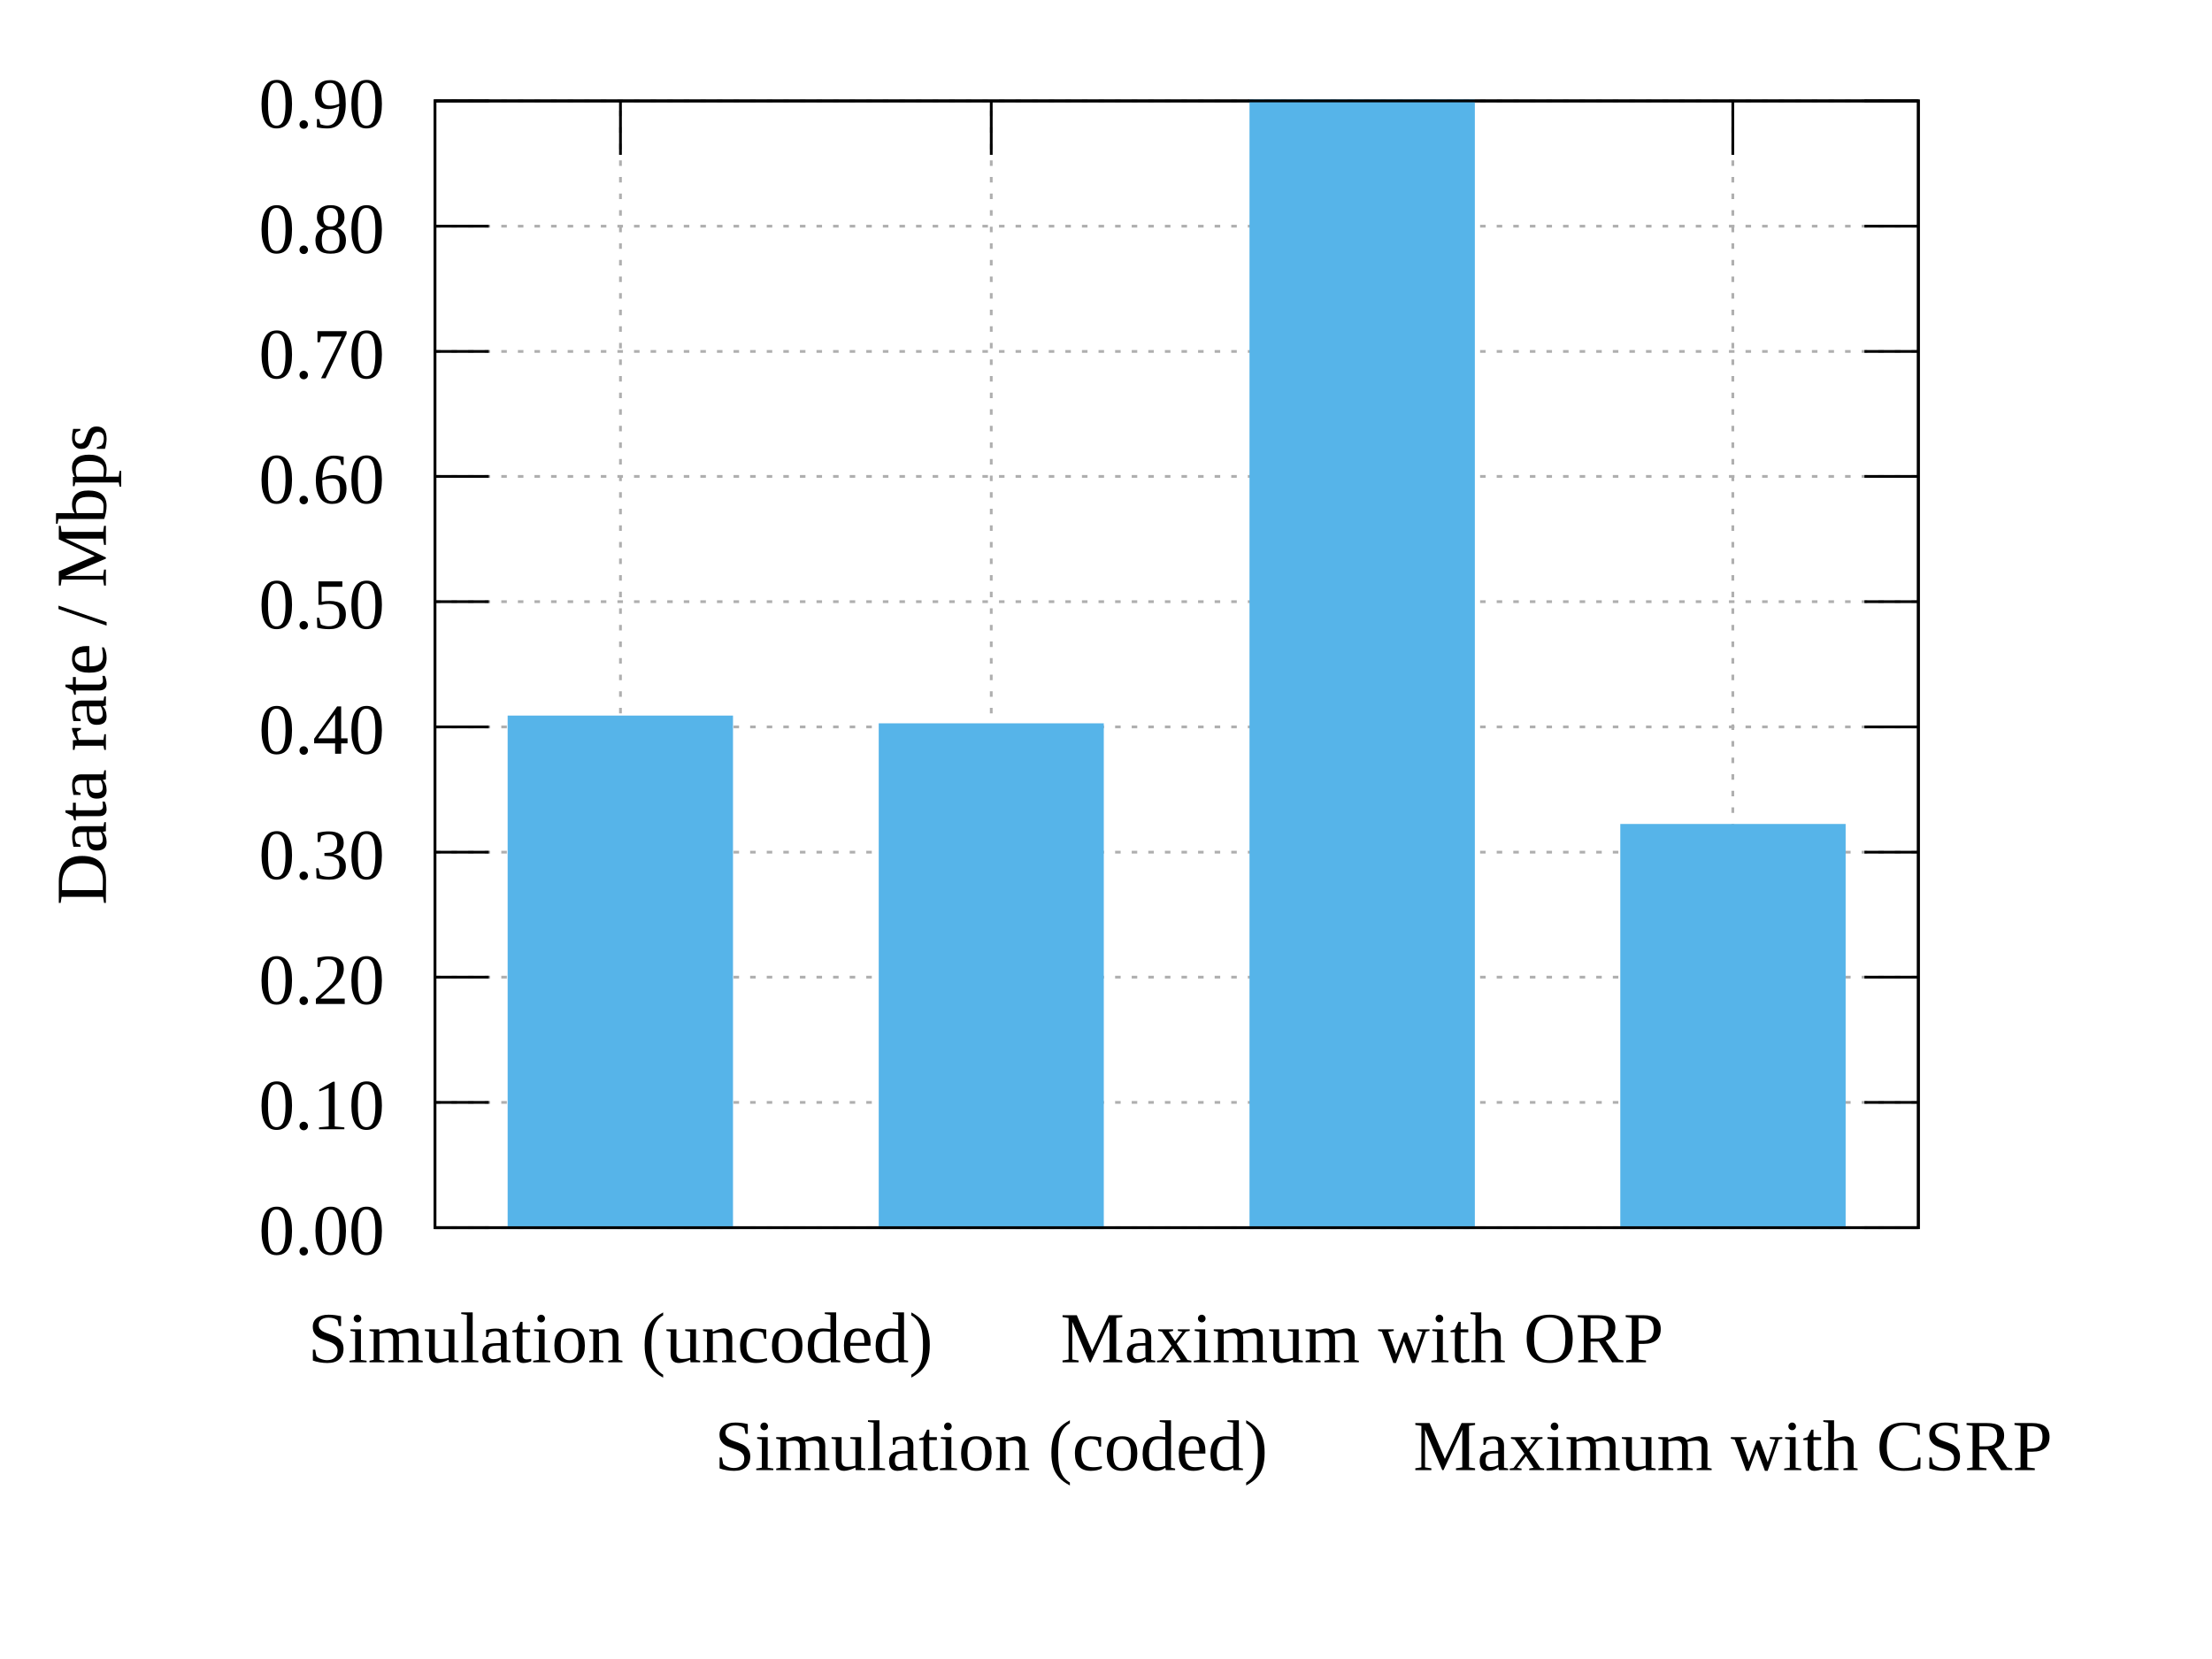
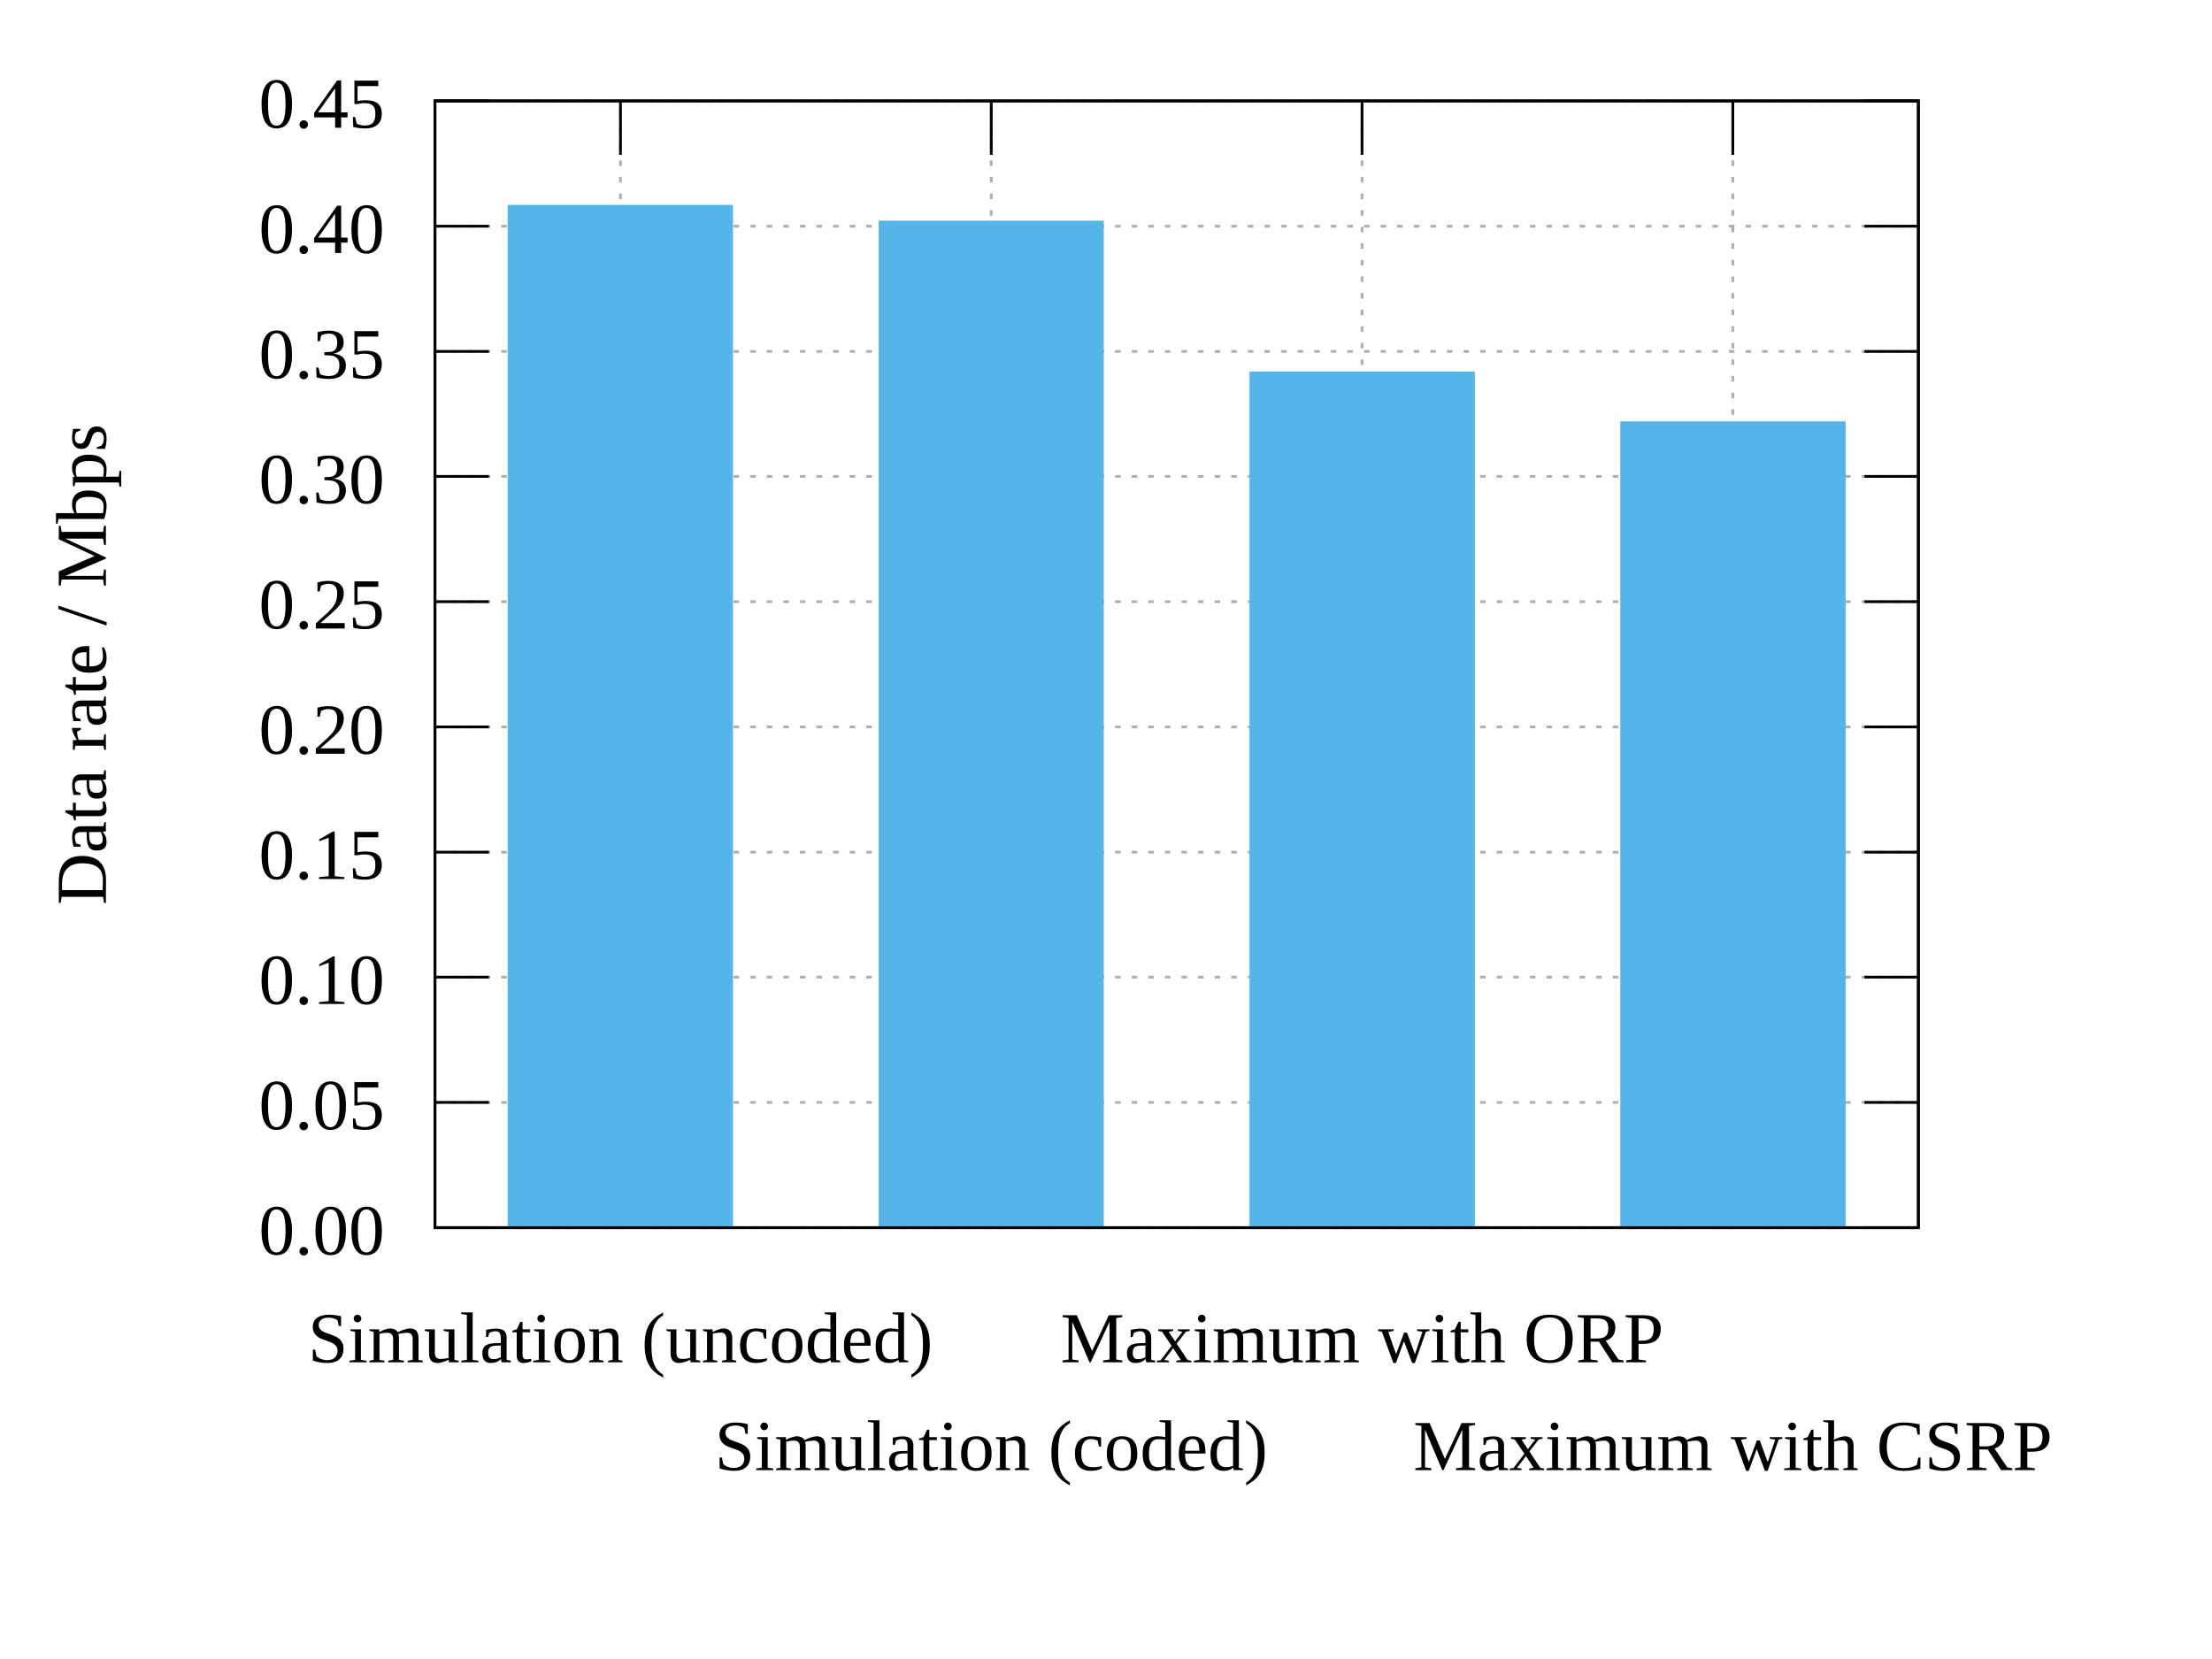
<svg xmlns="http://www.w3.org/2000/svg" xmlns:xlink="http://www.w3.org/1999/xlink" width="800" height="600" viewBox="0 0 800 600">
  <g id="gnuplot_canvas">
    <rect x="0" y="0" width="800" height="600" fill="none" />
    <defs>
      <circle id="gpDot" r="0.5" stroke-width="0.5" />
      <path id="gpPt0" stroke-width="0.103" stroke="currentColor" d="M-1,0 h2 M0,-1 v2" />
      <path id="gpPt1" stroke-width="0.103" stroke="currentColor" d="M-1,-1 L1,1 M1,-1 L-1,1" />
      <path id="gpPt2" stroke-width="0.103" stroke="currentColor" d="M-1,0 L1,0 M0,-1 L0,1 M-1,-1 L1,1 M-1,1 L1,-1" />
      <rect id="gpPt3" stroke-width="0.103" stroke="currentColor" x="-1" y="-1" width="2" height="2" />
      <rect id="gpPt4" stroke-width="0.103" stroke="currentColor" fill="currentColor" x="-1" y="-1" width="2" height="2" />
      <circle id="gpPt5" stroke-width="0.103" stroke="currentColor" cx="0" cy="0" r="1" />
      <use xlink:href="#gpPt5" id="gpPt6" fill="currentColor" stroke="none" />
      <path id="gpPt7" stroke-width="0.103" stroke="currentColor" d="M0,-1.33 L-1.33,0.67 L1.33,0.67 z" />
      <use xlink:href="#gpPt7" id="gpPt8" fill="currentColor" stroke="none" />
      <use xlink:href="#gpPt7" id="gpPt9" stroke="currentColor" transform="rotate(180)" />
      <use xlink:href="#gpPt9" id="gpPt10" fill="currentColor" stroke="none" />
      <use xlink:href="#gpPt3" id="gpPt11" stroke="currentColor" transform="rotate(45)" />
      <use xlink:href="#gpPt11" id="gpPt12" fill="currentColor" stroke="none" />
      <path id="gpPt13" stroke-width="0.103" stroke="currentColor" d="M0,1.330 L1.265,0.411 L0.782,-1.067 L-0.782,-1.076 L-1.265,0.411 z" />
      <use xlink:href="#gpPt13" id="gpPt14" fill="currentColor" stroke="none" />
      <filter id="textbox" filterUnits="objectBoundingBox" x="0" y="0" height="1" width="1">
        <feFlood flood-color="white" flood-opacity="1" result="bgnd" />
        <feComposite in="SourceGraphic" in2="bgnd" operator="atop" />
      </filter>
      <filter id="greybox" filterUnits="objectBoundingBox" x="0" y="0" height="1" width="1">
        <feFlood flood-color="lightgrey" flood-opacity="1" result="grey" />
        <feComposite in="SourceGraphic" in2="grey" operator="atop" />
      </filter>
    </defs>
    <g fill="none" color="white" stroke="currentColor" stroke-width="1.00" stroke-linecap="butt" stroke-linejoin="miter">
</g>
    <g fill="none" color="black" stroke="currentColor" stroke-width="1.00" stroke-linecap="butt" stroke-linejoin="miter">
</g>
    <g fill="none" color="gray" stroke="currentColor" stroke-width="1.00" stroke-linecap="butt" stroke-linejoin="miter">
      <path stroke="rgb(175, 175, 175)" stroke-dasharray="2,4" class="gridline" d="M157.3,444.0 L693.8,444.0  " />
    </g>
    <g fill="none" color="black" stroke="currentColor" stroke-width="1.00" stroke-linecap="butt" stroke-linejoin="miter">
      <path stroke="black" d="M157.3,444.0 L176.8,444.0 M693.8,444.0 L674.3,444.0  " />
      <g transform="translate(139.1,453.7)" stroke="none" fill="black" font-family="Times New Roman" font-size="26.00" text-anchor="end">
        <text>
          <tspan font-family="Times New Roman">0.00</tspan>
        </text>
      </g>
    </g>
    <g fill="none" color="black" stroke="currentColor" stroke-width="1.00" stroke-linecap="butt" stroke-linejoin="miter">
</g>
    <g fill="none" color="gray" stroke="currentColor" stroke-width="1.00" stroke-linecap="butt" stroke-linejoin="miter">
      <path stroke="rgb(175, 175, 175)" stroke-dasharray="2,4" class="gridline" d="M157.3,398.7 L693.8,398.7  " />
    </g>
    <g fill="none" color="black" stroke="currentColor" stroke-width="1.00" stroke-linecap="butt" stroke-linejoin="miter">
      <path stroke="black" d="M157.3,398.7 L176.8,398.7 M693.8,398.7 L674.3,398.7  " />
      <g transform="translate(139.1,408.4)" stroke="none" fill="black" font-family="Times New Roman" font-size="26.00" text-anchor="end">
        <text>
-           <tspan font-family="Times New Roman">0.10</tspan>
+           <tspan font-family="Times New Roman">0.05</tspan>
        </text>
      </g>
    </g>
    <g fill="none" color="black" stroke="currentColor" stroke-width="1.00" stroke-linecap="butt" stroke-linejoin="miter">
</g>
    <g fill="none" color="gray" stroke="currentColor" stroke-width="1.00" stroke-linecap="butt" stroke-linejoin="miter">
      <path stroke="rgb(175, 175, 175)" stroke-dasharray="2,4" class="gridline" d="M157.3,353.4 L693.8,353.4  " />
    </g>
    <g fill="none" color="black" stroke="currentColor" stroke-width="1.00" stroke-linecap="butt" stroke-linejoin="miter">
      <path stroke="black" d="M157.3,353.4 L176.8,353.4 M693.8,353.4 L674.3,353.4  " />
      <g transform="translate(139.1,363.1)" stroke="none" fill="black" font-family="Times New Roman" font-size="26.00" text-anchor="end">
        <text>
-           <tspan font-family="Times New Roman">0.20</tspan>
+           <tspan font-family="Times New Roman">0.10</tspan>
        </text>
      </g>
    </g>
    <g fill="none" color="black" stroke="currentColor" stroke-width="1.00" stroke-linecap="butt" stroke-linejoin="miter">
</g>
    <g fill="none" color="gray" stroke="currentColor" stroke-width="1.00" stroke-linecap="butt" stroke-linejoin="miter">
      <path stroke="rgb(175, 175, 175)" stroke-dasharray="2,4" class="gridline" d="M157.3,308.2 L693.8,308.2  " />
    </g>
    <g fill="none" color="black" stroke="currentColor" stroke-width="1.00" stroke-linecap="butt" stroke-linejoin="miter">
      <path stroke="black" d="M157.3,308.2 L176.8,308.2 M693.8,308.2 L674.3,308.2  " />
      <g transform="translate(139.1,317.9)" stroke="none" fill="black" font-family="Times New Roman" font-size="26.00" text-anchor="end">
        <text>
-           <tspan font-family="Times New Roman">0.30</tspan>
+           <tspan font-family="Times New Roman">0.15</tspan>
        </text>
      </g>
    </g>
    <g fill="none" color="black" stroke="currentColor" stroke-width="1.00" stroke-linecap="butt" stroke-linejoin="miter">
</g>
    <g fill="none" color="gray" stroke="currentColor" stroke-width="1.00" stroke-linecap="butt" stroke-linejoin="miter">
      <path stroke="rgb(175, 175, 175)" stroke-dasharray="2,4" class="gridline" d="M157.3,262.9 L693.8,262.9  " />
    </g>
    <g fill="none" color="black" stroke="currentColor" stroke-width="1.00" stroke-linecap="butt" stroke-linejoin="miter">
      <path stroke="black" d="M157.3,262.9 L176.8,262.9 M693.8,262.9 L674.3,262.9  " />
      <g transform="translate(139.1,272.6)" stroke="none" fill="black" font-family="Times New Roman" font-size="26.00" text-anchor="end">
        <text>
-           <tspan font-family="Times New Roman">0.40</tspan>
+           <tspan font-family="Times New Roman">0.20</tspan>
        </text>
      </g>
    </g>
    <g fill="none" color="black" stroke="currentColor" stroke-width="1.00" stroke-linecap="butt" stroke-linejoin="miter">
</g>
    <g fill="none" color="gray" stroke="currentColor" stroke-width="1.00" stroke-linecap="butt" stroke-linejoin="miter">
      <path stroke="rgb(175, 175, 175)" stroke-dasharray="2,4" class="gridline" d="M157.3,217.6 L693.8,217.6  " />
    </g>
    <g fill="none" color="black" stroke="currentColor" stroke-width="1.00" stroke-linecap="butt" stroke-linejoin="miter">
      <path stroke="black" d="M157.3,217.6 L176.8,217.6 M693.8,217.6 L674.3,217.6  " />
      <g transform="translate(139.1,227.3)" stroke="none" fill="black" font-family="Times New Roman" font-size="26.00" text-anchor="end">
        <text>
-           <tspan font-family="Times New Roman">0.50</tspan>
+           <tspan font-family="Times New Roman">0.25</tspan>
        </text>
      </g>
    </g>
    <g fill="none" color="black" stroke="currentColor" stroke-width="1.00" stroke-linecap="butt" stroke-linejoin="miter">
</g>
    <g fill="none" color="gray" stroke="currentColor" stroke-width="1.00" stroke-linecap="butt" stroke-linejoin="miter">
      <path stroke="rgb(175, 175, 175)" stroke-dasharray="2,4" class="gridline" d="M157.3,172.3 L693.8,172.3  " />
    </g>
    <g fill="none" color="black" stroke="currentColor" stroke-width="1.00" stroke-linecap="butt" stroke-linejoin="miter">
      <path stroke="black" d="M157.3,172.3 L176.8,172.3 M693.8,172.3 L674.3,172.3  " />
      <g transform="translate(139.1,182.0)" stroke="none" fill="black" font-family="Times New Roman" font-size="26.00" text-anchor="end">
        <text>
-           <tspan font-family="Times New Roman">0.60</tspan>
+           <tspan font-family="Times New Roman">0.30</tspan>
        </text>
      </g>
    </g>
    <g fill="none" color="black" stroke="currentColor" stroke-width="1.00" stroke-linecap="butt" stroke-linejoin="miter">
</g>
    <g fill="none" color="gray" stroke="currentColor" stroke-width="1.00" stroke-linecap="butt" stroke-linejoin="miter">
      <path stroke="rgb(175, 175, 175)" stroke-dasharray="2,4" class="gridline" d="M157.3,127.1 L693.8,127.1  " />
    </g>
    <g fill="none" color="black" stroke="currentColor" stroke-width="1.00" stroke-linecap="butt" stroke-linejoin="miter">
      <path stroke="black" d="M157.3,127.1 L176.8,127.1 M693.8,127.1 L674.3,127.1  " />
      <g transform="translate(139.1,136.8)" stroke="none" fill="black" font-family="Times New Roman" font-size="26.00" text-anchor="end">
        <text>
-           <tspan font-family="Times New Roman">0.70</tspan>
+           <tspan font-family="Times New Roman">0.35</tspan>
        </text>
      </g>
    </g>
    <g fill="none" color="black" stroke="currentColor" stroke-width="1.00" stroke-linecap="butt" stroke-linejoin="miter">
</g>
    <g fill="none" color="gray" stroke="currentColor" stroke-width="1.00" stroke-linecap="butt" stroke-linejoin="miter">
      <path stroke="rgb(175, 175, 175)" stroke-dasharray="2,4" class="gridline" d="M157.3,81.8 L693.8,81.8  " />
    </g>
    <g fill="none" color="black" stroke="currentColor" stroke-width="1.00" stroke-linecap="butt" stroke-linejoin="miter">
      <path stroke="black" d="M157.3,81.8 L176.8,81.8 M693.8,81.8 L674.3,81.8  " />
      <g transform="translate(139.1,91.5)" stroke="none" fill="black" font-family="Times New Roman" font-size="26.00" text-anchor="end">
        <text>
-           <tspan font-family="Times New Roman">0.80</tspan>
+           <tspan font-family="Times New Roman">0.40</tspan>
        </text>
      </g>
    </g>
    <g fill="none" color="black" stroke="currentColor" stroke-width="1.00" stroke-linecap="butt" stroke-linejoin="miter">
</g>
    <g fill="none" color="gray" stroke="currentColor" stroke-width="1.00" stroke-linecap="butt" stroke-linejoin="miter">
      <path stroke="rgb(175, 175, 175)" stroke-dasharray="2,4" class="gridline" d="M157.3,36.5 L693.8,36.5  " />
    </g>
    <g fill="none" color="black" stroke="currentColor" stroke-width="1.00" stroke-linecap="butt" stroke-linejoin="miter">
      <path stroke="black" d="M157.3,36.5 L176.8,36.5 M693.8,36.5 L674.3,36.5  " />
      <g transform="translate(139.1,46.2)" stroke="none" fill="black" font-family="Times New Roman" font-size="26.00" text-anchor="end">
        <text>
-           <tspan font-family="Times New Roman">0.90</tspan>
+           <tspan font-family="Times New Roman">0.45</tspan>
        </text>
      </g>
    </g>
    <g fill="none" color="black" stroke="currentColor" stroke-width="1.00" stroke-linecap="butt" stroke-linejoin="miter">
</g>
    <g fill="none" color="gray" stroke="currentColor" stroke-width="1.00" stroke-linecap="butt" stroke-linejoin="miter">
      <path stroke="rgb(175, 175, 175)" stroke-dasharray="2,4" class="gridline" d="M224.4,444.0 L224.4,36.5  " />
    </g>
    <g fill="none" color="black" stroke="currentColor" stroke-width="1.00" stroke-linecap="butt" stroke-linejoin="miter">
      <path stroke="black" d="M224.4,444.0 L224.4,424.5 M224.4,36.5 L224.4,56.0  " />
      <g transform="translate(224.4,492.7)" stroke="none" fill="black" font-family="Times New Roman" font-size="26.00" text-anchor="middle">
        <text>
          <tspan font-family="Times New Roman">Simulation (uncoded)</tspan>
        </text>
      </g>
    </g>
    <g fill="none" color="black" stroke="currentColor" stroke-width="1.00" stroke-linecap="butt" stroke-linejoin="miter">
</g>
    <g fill="none" color="gray" stroke="currentColor" stroke-width="1.00" stroke-linecap="butt" stroke-linejoin="miter">
      <path stroke="rgb(175, 175, 175)" stroke-dasharray="2,4" class="gridline" d="M358.5,444.0 L358.5,36.5  " />
    </g>
    <g fill="none" color="black" stroke="currentColor" stroke-width="1.00" stroke-linecap="butt" stroke-linejoin="miter">
      <path stroke="black" d="M358.5,444.0 L358.5,424.5 M358.5,36.5 L358.5,56.0  " />
      <g transform="translate(358.5,492.7)" stroke="none" fill="black" font-family="Times New Roman" font-size="26.00" text-anchor="middle">
        <text />
      </g>
      <g transform="translate(358.5,531.7)" stroke="none" fill="black" font-family="Times New Roman" font-size="26.00" text-anchor="middle">
        <text>
          <tspan font-family="Times New Roman">Simulation (coded)</tspan>
        </text>
      </g>
    </g>
    <g fill="none" color="black" stroke="currentColor" stroke-width="1.00" stroke-linecap="butt" stroke-linejoin="miter">
</g>
    <g fill="none" color="gray" stroke="currentColor" stroke-width="1.00" stroke-linecap="butt" stroke-linejoin="miter">
      <path stroke="rgb(175, 175, 175)" stroke-dasharray="2,4" class="gridline" d="M492.6,444.0 L492.6,36.5  " />
    </g>
    <g fill="none" color="black" stroke="currentColor" stroke-width="1.00" stroke-linecap="butt" stroke-linejoin="miter">
      <path stroke="black" d="M492.6,444.0 L492.6,424.5 M492.6,36.5 L492.6,56.0  " />
      <g transform="translate(492.6,492.7)" stroke="none" fill="black" font-family="Times New Roman" font-size="26.00" text-anchor="middle">
        <text>
          <tspan font-family="Times New Roman">Maximum with ORP</tspan>
        </text>
      </g>
    </g>
    <g fill="none" color="black" stroke="currentColor" stroke-width="1.00" stroke-linecap="butt" stroke-linejoin="miter">
</g>
    <g fill="none" color="gray" stroke="currentColor" stroke-width="1.00" stroke-linecap="butt" stroke-linejoin="miter">
      <path stroke="rgb(175, 175, 175)" stroke-dasharray="2,4" class="gridline" d="M626.7,444.0 L626.7,56.0 L626.7,36.5  " />
    </g>
    <g fill="none" color="black" stroke="currentColor" stroke-width="1.00" stroke-linecap="butt" stroke-linejoin="miter">
      <path stroke="black" d="M626.7,444.0 L626.7,424.5 M626.7,36.5 L626.7,56.0  " />
      <g transform="translate(626.7,492.7)" stroke="none" fill="black" font-family="Times New Roman" font-size="26.00" text-anchor="middle">
        <text />
      </g>
      <g transform="translate(626.7,531.7)" stroke="none" fill="black" font-family="Times New Roman" font-size="26.00" text-anchor="middle">
        <text>
          <tspan font-family="Times New Roman">Maximum with CSRP</tspan>
        </text>
      </g>
    </g>
    <g fill="none" color="black" stroke="currentColor" stroke-width="1.00" stroke-linecap="butt" stroke-linejoin="miter">
</g>
    <g fill="none" color="black" stroke="currentColor" stroke-width="1.00" stroke-linecap="butt" stroke-linejoin="miter">
      <path stroke="black" d="M157.3,36.5 L157.3,444.0 L693.8,444.0 L693.8,36.5 L157.3,36.5 Z  " />
    </g>
    <g fill="none" color="black" stroke="currentColor" stroke-width="1.00" stroke-linecap="butt" stroke-linejoin="miter">
      <g transform="translate(38.3,240.3) rotate(270)" stroke="none" fill="black" font-family="Times New Roman" font-size="26.00" text-anchor="middle">
        <text>
          <tspan font-family="Times New Roman">Data rate / Mbps</tspan>
        </text>
      </g>
    </g>
    <g fill="none" color="black" stroke="currentColor" stroke-width="1.00" stroke-linecap="butt" stroke-linejoin="miter">
      <g transform="translate(425.5,582.4)" stroke="none" fill="black" font-family="Times New Roman" font-size="26.00" text-anchor="middle">
        <text>
          <tspan font-family="Times New Roman"> </tspan>
        </text>
      </g>
    </g>
    <g fill="none" color="black" stroke="currentColor" stroke-width="1.00" stroke-linecap="butt" stroke-linejoin="miter">
</g>
    <g id="gnuplot_plot_1">
      <g fill="none" color="black" stroke="currentColor" stroke-width="1.00" stroke-linecap="butt" stroke-linejoin="miter">
        <g stroke="none" shape-rendering="crispEdges">
-           <polygon fill="rgb( 86, 180, 233)" points="184.1,444.0 264.7,444.0 264.7,259.2 184.1,259.2 " />
-         </g>
-         <path stroke="rgb( 86, 180, 233)" d="M184.1,444.0 L184.1,259.3 L264.6,259.3 L264.6,444.0 L184.1,444.0 Z  " />
-         <g stroke="none" shape-rendering="crispEdges">
-           <polygon fill="rgb( 86, 180, 233)" points="318.3,444.0 398.8,444.0 398.8,262.0 318.3,262.0 " />
-         </g>
-         <path stroke="rgb( 86, 180, 233)" d="M318.3,444.0 L318.3,262.1 L398.7,262.1 L398.7,444.0 L318.3,444.0 Z  " />
-         <g stroke="none" shape-rendering="crispEdges">
-           <polygon fill="rgb( 86, 180, 233)" points="452.4,444.0 533.0,444.0 533.0,36.4 452.4,36.4 " />
-         </g>
-         <path stroke="rgb( 86, 180, 233)" d="M452.4,444.0 L452.4,36.5 L532.9,36.5 L532.9,444.0 L452.4,444.0 Z  " />
-         <g stroke="none" shape-rendering="crispEdges">
-           <polygon fill="rgb( 86, 180, 233)" points="586.5,444.0 667.1,444.0 667.1,298.4 586.5,298.4 " />
-         </g>
-         <path stroke="rgb( 86, 180, 233)" d="M586.5,444.0 L586.5,298.5 L667.0,298.5 L667.0,444.0 L586.5,444.0 Z  " />
+           <polygon fill="rgb( 86, 180, 233)" points="184.1,444.0 264.7,444.0 264.7,74.5 184.1,74.5 " />
+         </g>
+         <path stroke="rgb( 86, 180, 233)" d="M184.1,444.0 L184.1,74.6 L264.6,74.6 L264.6,444.0 L184.1,444.0 Z  " />
+         <g stroke="none" shape-rendering="crispEdges">
+           <polygon fill="rgb( 86, 180, 233)" points="318.3,444.0 398.8,444.0 398.8,80.2 318.3,80.2 " />
+         </g>
+         <path stroke="rgb( 86, 180, 233)" d="M318.3,444.0 L318.3,80.3 L398.7,80.3 L398.7,444.0 L318.3,444.0 Z  " />
+         <g stroke="none" shape-rendering="crispEdges">
+           <polygon fill="rgb( 86, 180, 233)" points="452.4,444.0 533.0,444.0 533.0,134.8 452.4,134.8 " />
+         </g>
+         <path stroke="rgb( 86, 180, 233)" d="M452.4,444.0 L452.4,134.9 L532.9,134.9 L532.9,444.0 L452.4,444.0 Z  " />
+         <g stroke="none" shape-rendering="crispEdges">
+           <polygon fill="rgb( 86, 180, 233)" points="586.5,444.0 667.1,444.0 667.1,152.8 586.5,152.8 " />
+         </g>
+         <path stroke="rgb( 86, 180, 233)" d="M586.5,444.0 L586.5,152.9 L667.0,152.9 L667.0,444.0 L586.5,444.0 Z  " />
      </g>
    </g>
    <g fill="none" color="white" stroke="rgb( 86, 180, 233)" stroke-width="2.00" stroke-linecap="butt" stroke-linejoin="miter">
</g>
    <g fill="none" color="black" stroke="currentColor" stroke-width="2.00" stroke-linecap="butt" stroke-linejoin="miter">
</g>
    <g fill="none" color="black" stroke="black" stroke-width="1.00" stroke-linecap="butt" stroke-linejoin="miter">
</g>
    <g fill="none" color="black" stroke="currentColor" stroke-width="1.00" stroke-linecap="butt" stroke-linejoin="miter">
      <path stroke="black" d="M157.3,36.5 L157.3,444.0 L693.8,444.0 L693.8,36.5 L157.3,36.5 Z  " />
    </g>
    <g fill="none" color="black" stroke="currentColor" stroke-width="1.00" stroke-linecap="butt" stroke-linejoin="miter">
</g>
  </g>
</svg>
